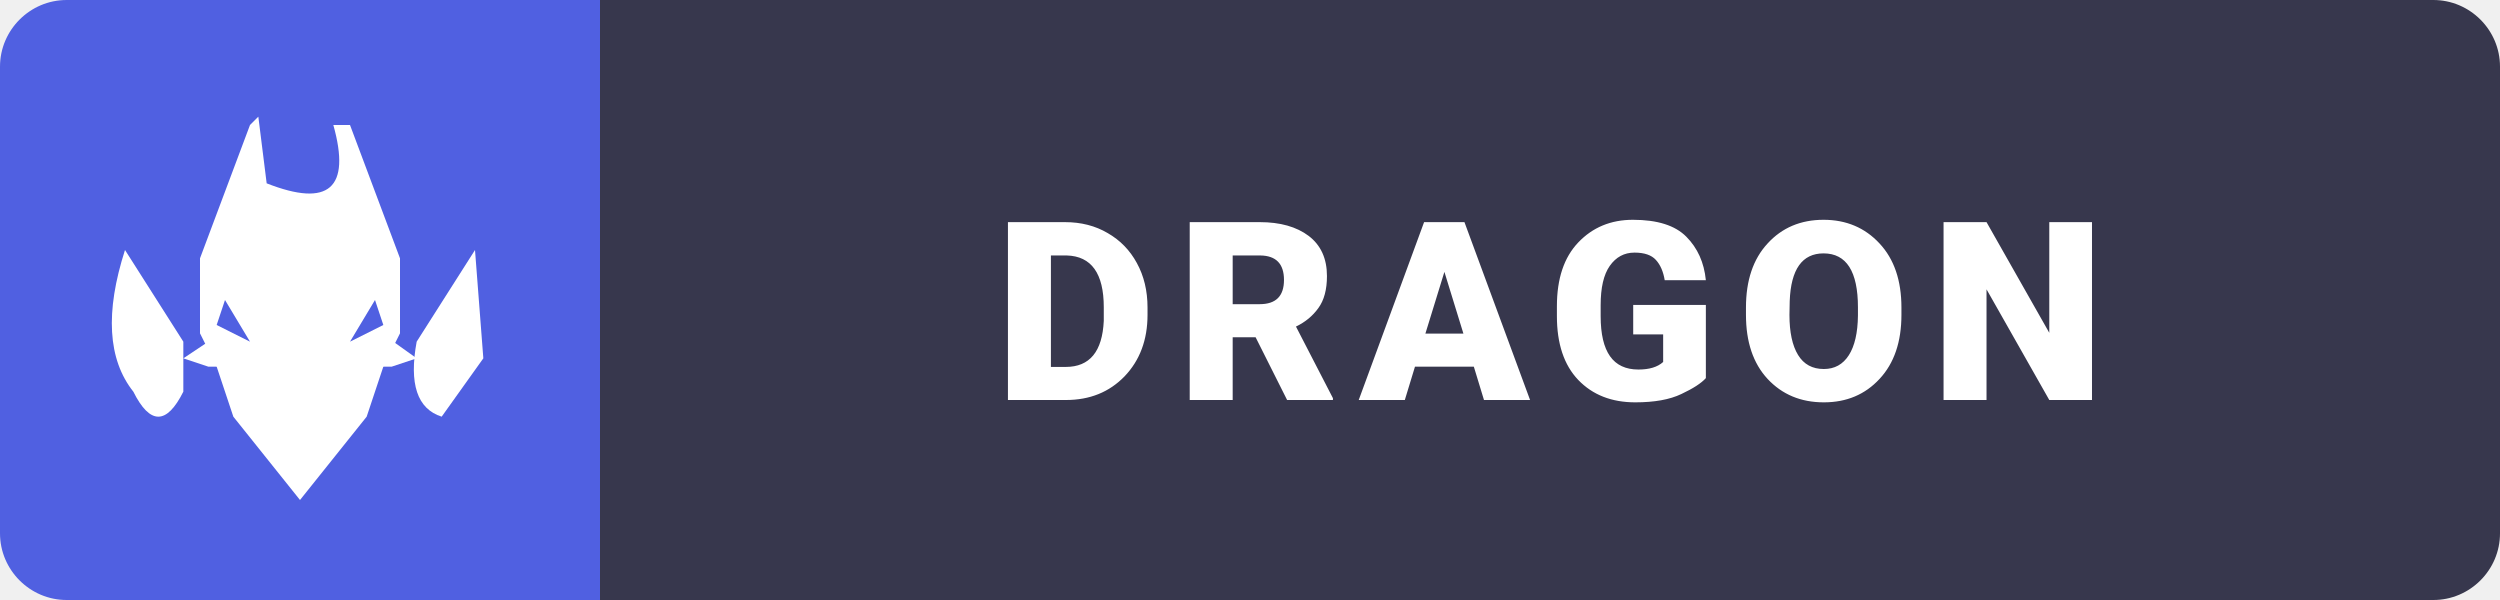
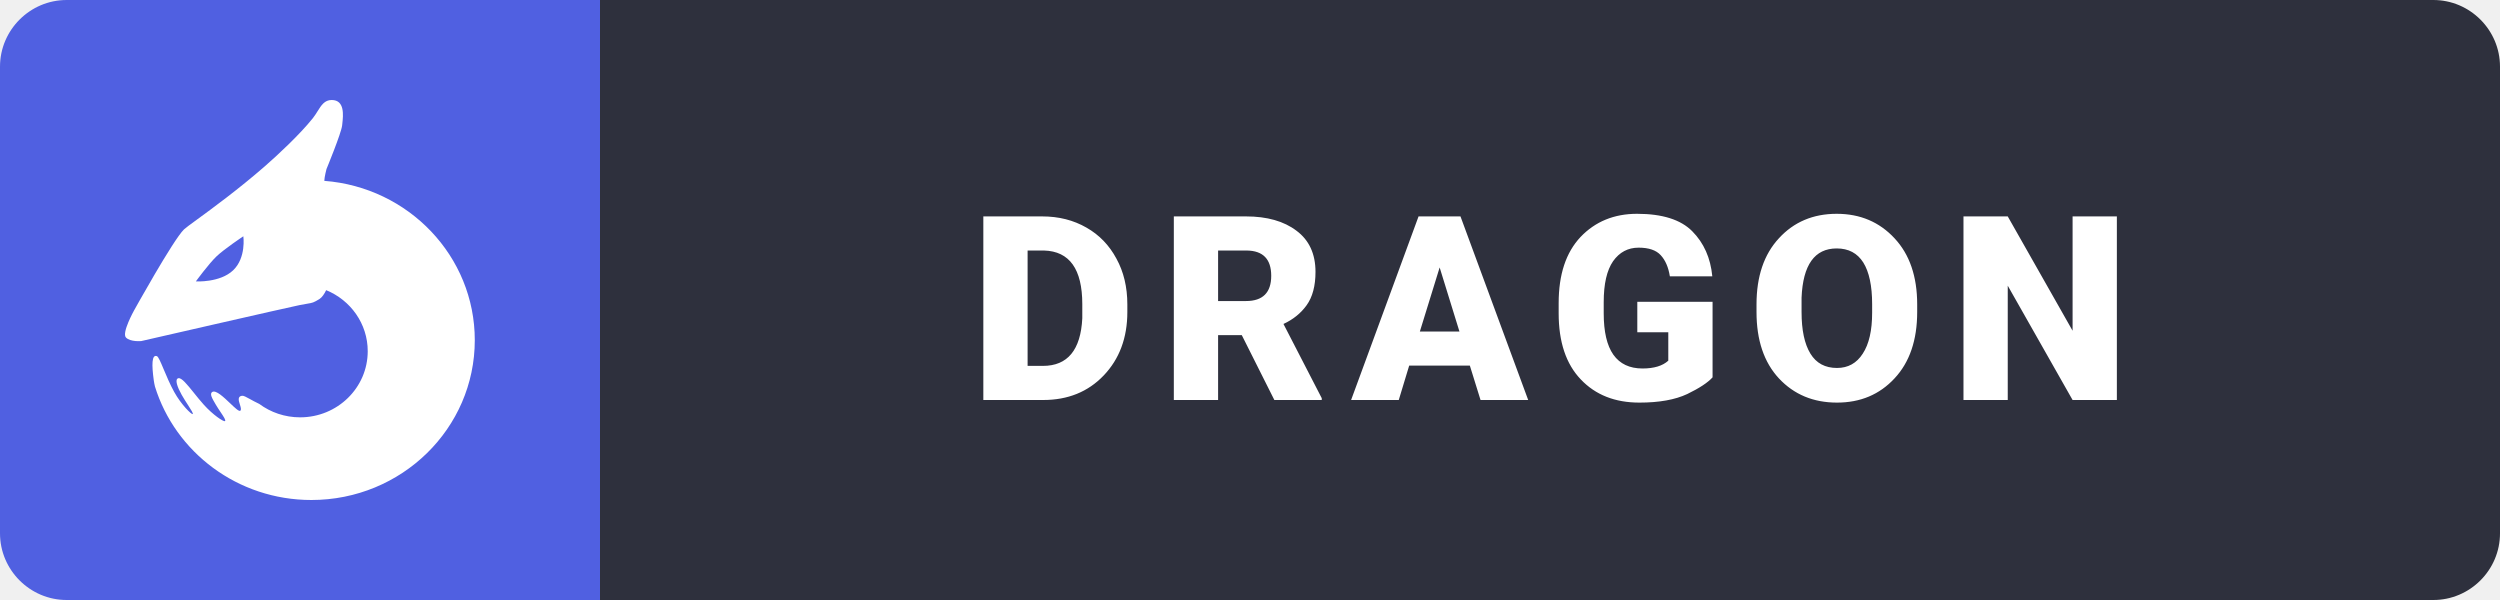
- <svg xmlns="http://www.w3.org/2000/svg" viewBox="0 0 150 36" width="150" height="36">
-   <path fill="#37374d" d="M 36 0 L 146 0 C 148.2 0 150 1.8 150 4 L 150 32 C 150 34.2 148.2 36 146 36 L 36 36 Z" />
+ <svg xmlns="http://www.w3.org/2000/svg" viewBox="0 0 150 36" width="150" height="36" shape-rendering="geometricPrecision" text-rendering="geometricPrecision">
+   <path fill="#2e303d" d="M 36 0 L 146 0 C 148.2 0 150 1.8 150 4 L 150 32 C 150 34.2 148.2 36 146 36 L 36 36 Z" />
  <path fill="#5060e1" d="M 4 0 C 1.8 0 0 1.8 0 4 L 0 32 C 0 34.2 1.8 36 4 36 L 36 36 L 36 0 Z" />
-   <g fill="#ffffff">
-     <path d="M 15.5 7 L 16 11 Q 21.6 13.2 20 7.5 L 21 7.5 L 24 15.5 L 24 20 L 23 22 L 22 25 L 18 30 L 14 25 L 13 22 L 12 20 L 12 15.5 L 15 7.5 L 15.5 7 Z" />
-     <path d="M 7.5 15 L 11 20.5 L 11 23.5 Q 9.5 26.5 8 23.5 Q 5.7 20.6 7.5 15 Z" />
-     <path d="M 28.5 15 L 29 21.5 L 26.5 25 Q 24.3 24.3 25 20.5 L 28.5 15 Z" />
-     <path d="M 14.5 19 L 14.5 21 L 16 21.5 L 14.5 22 L 12.5 22 L 11 21.5 L 12.5 20.5 L 14.5 19 Z" />
-     <path d="M 21.5 19 L 25 21.5 L 23.5 22 L 21.5 22 L 20 21.5 L 22 20.5 L 21.5 19 Z" />
+   <g transform="translate(6, 6) scale(0.046875)" fill="#ffffff">
+     <path fill-rule="evenodd" clip-rule="evenodd" d="M280.702 254.881C284.172 252.765 287.116 248.331 289.49 243.403C320.735 256.173 342.692 286.349 342.692 321.54C342.692 368.29 303.942 406.189 256.142 406.189C236.52 406.189 218.423 399.802 203.906 389.039C199.144 386.784 195.226 384.618 192.02 382.845C187.047 380.096 183.786 378.293 181.744 378.575C175.775 379.398 177.508 384.89 179.083 389.879C180.152 393.268 181.149 396.425 179.606 397.727C177.992 399.091 172.764 394.106 166.655 388.282C158.339 380.353 148.391 370.868 143.7 373.717C139.991 375.97 143.592 382.081 148 389.561L148.327 390.116C150.189 393.278 152.347 396.498 154.316 399.436C158.319 405.407 161.543 410.219 159.93 411.033C157.98 412.017 144.394 402.847 132.945 390.116C128.526 385.203 124.246 379.877 120.268 374.928L120.268 374.927C111.561 364.093 104.307 355.068 100.235 356.137C95.337 357.423 99.042 367.527 104.487 377.25C107.033 381.797 110.028 386.427 112.621 390.436L112.621 390.437C116.654 396.671 119.715 401.402 118.605 401.984C117.107 402.767 103.926 389.914 94.973 373.717C89.656 364.096 85.191 353.464 81.576 344.857C77.656 335.522 74.736 328.569 72.813 327.869C66.132 325.438 66.132 339.059 68.812 358.718C69.161 361.283 69.682 363.973 70.323 366.712C96.307 450.785 176.128 512 270.567 512C386.084 512 479.728 420.412 479.728 307.432C479.728 199.9 394.899 111.747 287.12 103.494C287.256 98.428 289.9 88.383 289.9 88.383C289.9 88.383 308.927 42.347 309.933 32.51C309.999 31.857 310.078 31.148 310.163 30.392C311.348 19.763 313.553 0 296.551 0C287.471 0 283.249 6.755 278.42 14.48L278.42 14.48C276.566 17.446 274.622 20.555 272.28 23.479C255.412 44.544 227.048 70.849 210.965 84.863C176.971 114.484 143.619 138.828 124.167 153.026L124.167 153.026L124.166 153.027C115.319 159.484 109.348 163.843 107.5 165.644C93.574 179.22 43.642 269.286 43.642 269.286C43.642 269.286 27.494 298.182 33.234 304.043C38.973 309.903 52.814 308.56 52.814 308.56C52.814 308.56 238.755 265.903 255.402 262.539C259.884 261.633 263.048 261.11 265.477 260.709C272.072 259.62 273.256 259.424 280.702 254.881ZM149.235 200.064C139.254 209.551 122.701 232.196 122.701 232.196C122.701 232.196 153.465 234.091 170.408 217.986C187.352 201.88 183.47 174.433 183.47 174.433C183.47 174.433 159.215 190.577 149.235 200.064Z" fill="#ffffff" />
  </g>
-   <path fill="#5060e1" d="M 13.5 18 L 15 20.5 L 13 19.5 L 13.5 18 Z" />
-   <path fill="#5060e1" d="M 22.5 18 L 23 19.5 L 21 20.5 L 22.5 18 Z" />
-   <text x="93" y="24" text-anchor="middle" fill="#ffffff" font-family="-apple-system, BlinkMacSystemFont, 'Segoe UI', Roboto, 'Helvetica Neue', Arial, sans-serif" font-weight="900" font-size="15" letter-spacing="1.2">DRAGON</text>
+   <text x="93" y="24" text-anchor="middle" fill="#ffffff" font-family="-apple-system, BlinkMacSystemFont, 'Segoe UI', Roboto, 'Helvetica Neue', Arial, sans-serif" font-weight="900" font-size="15.5" letter-spacing="1.4">DRAGON</text>
</svg>
